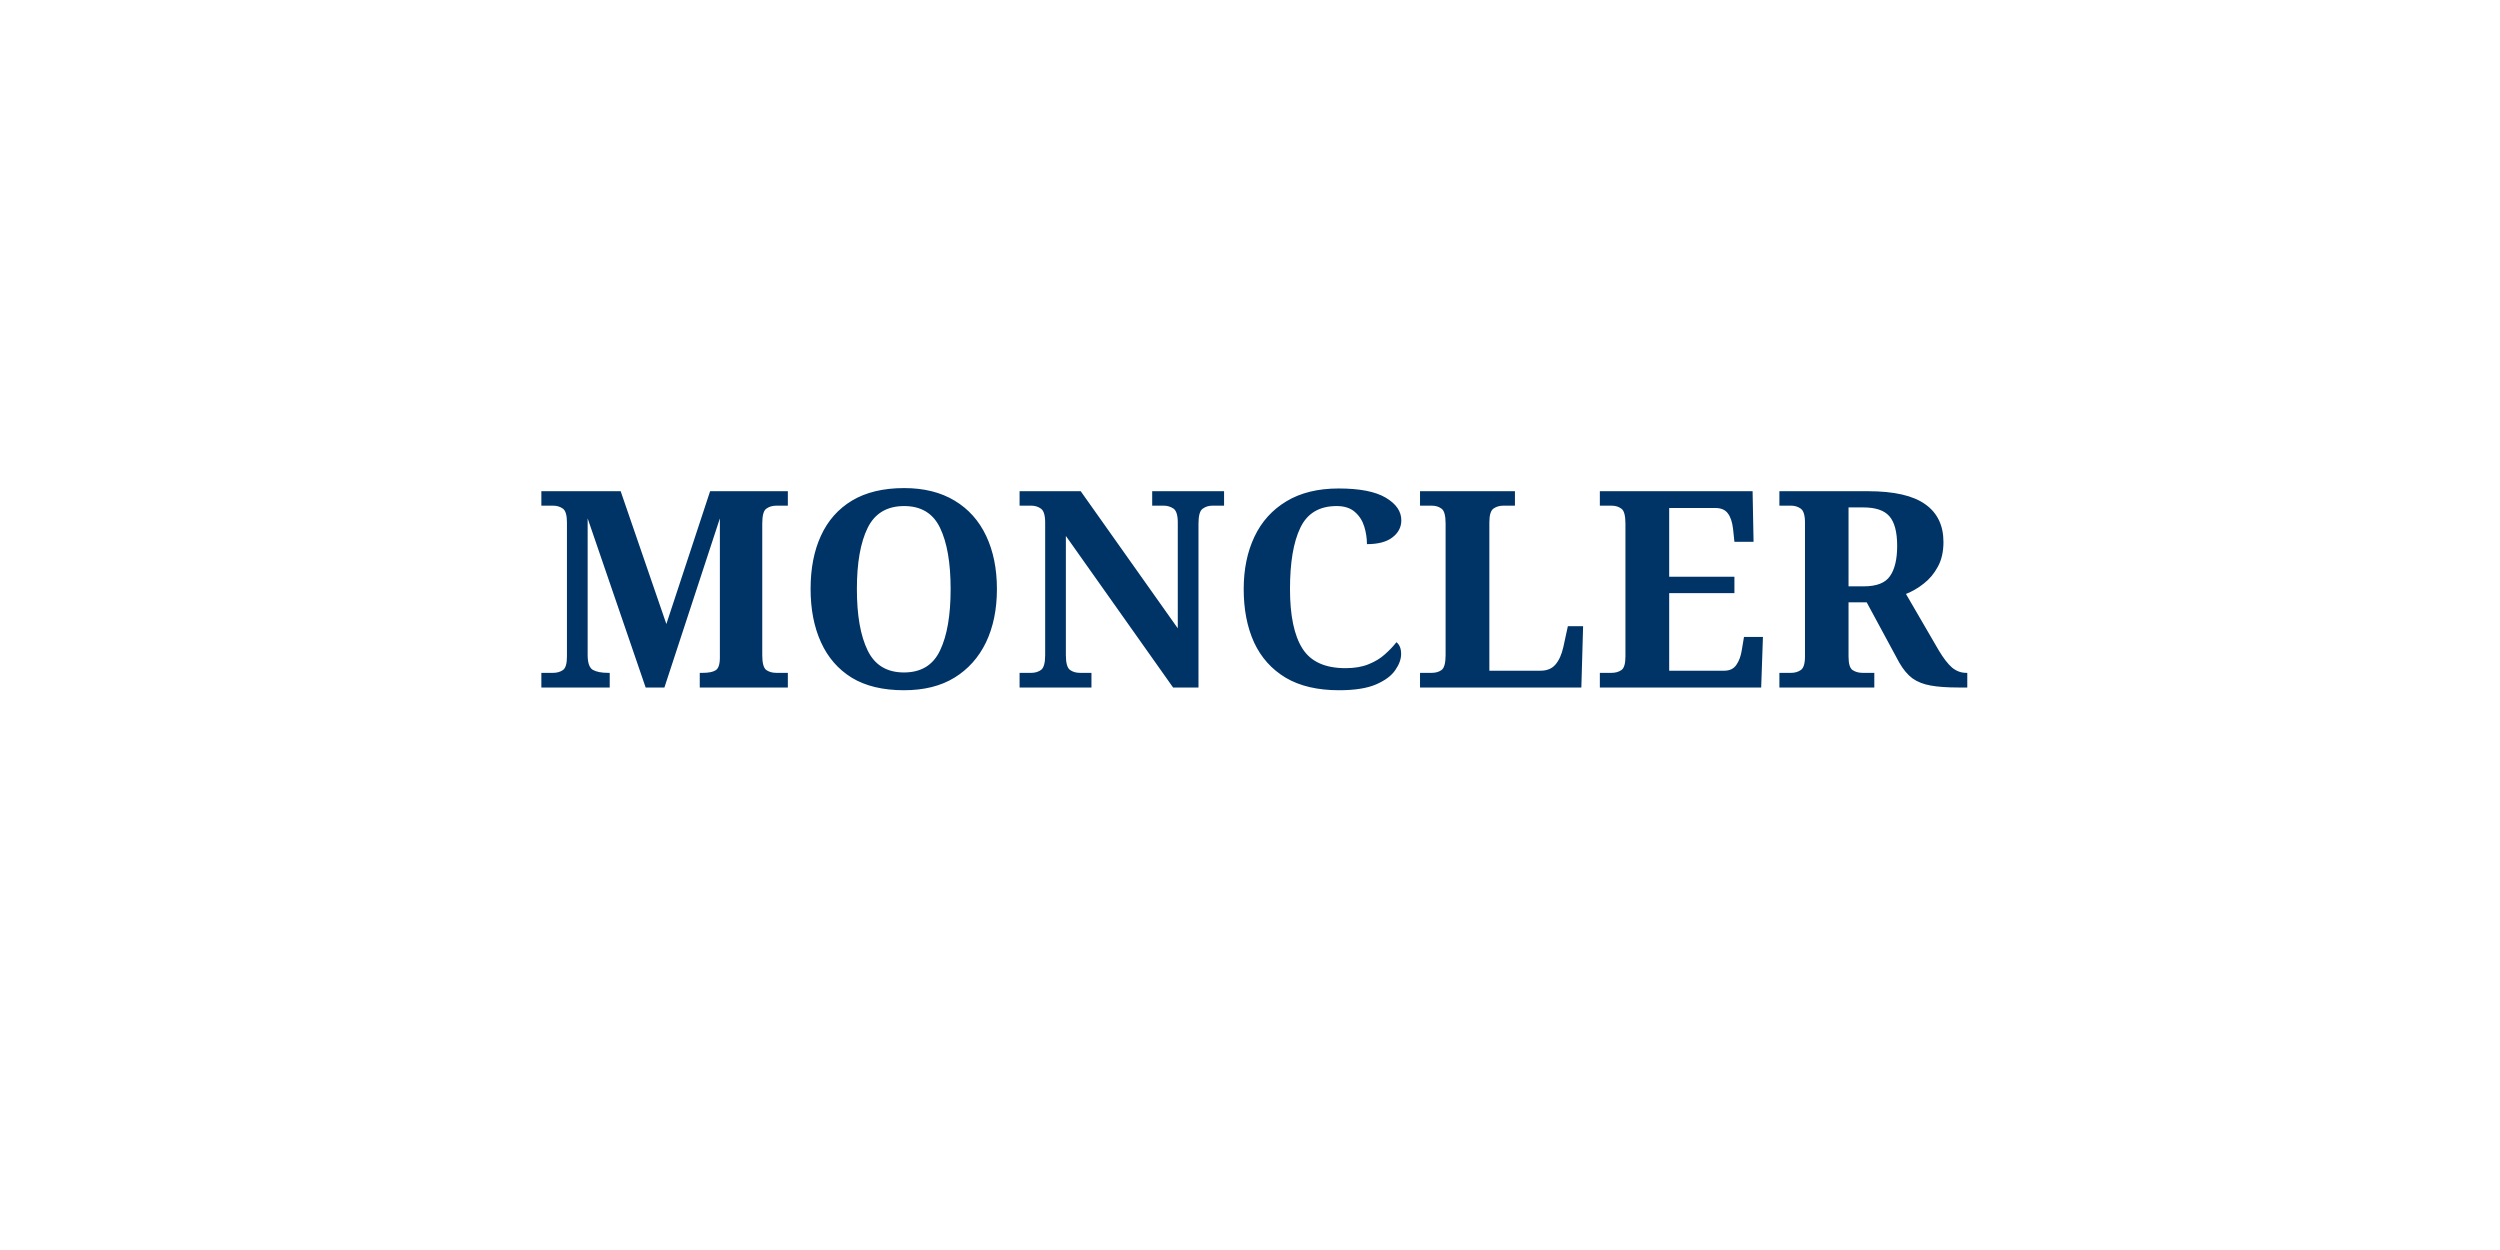
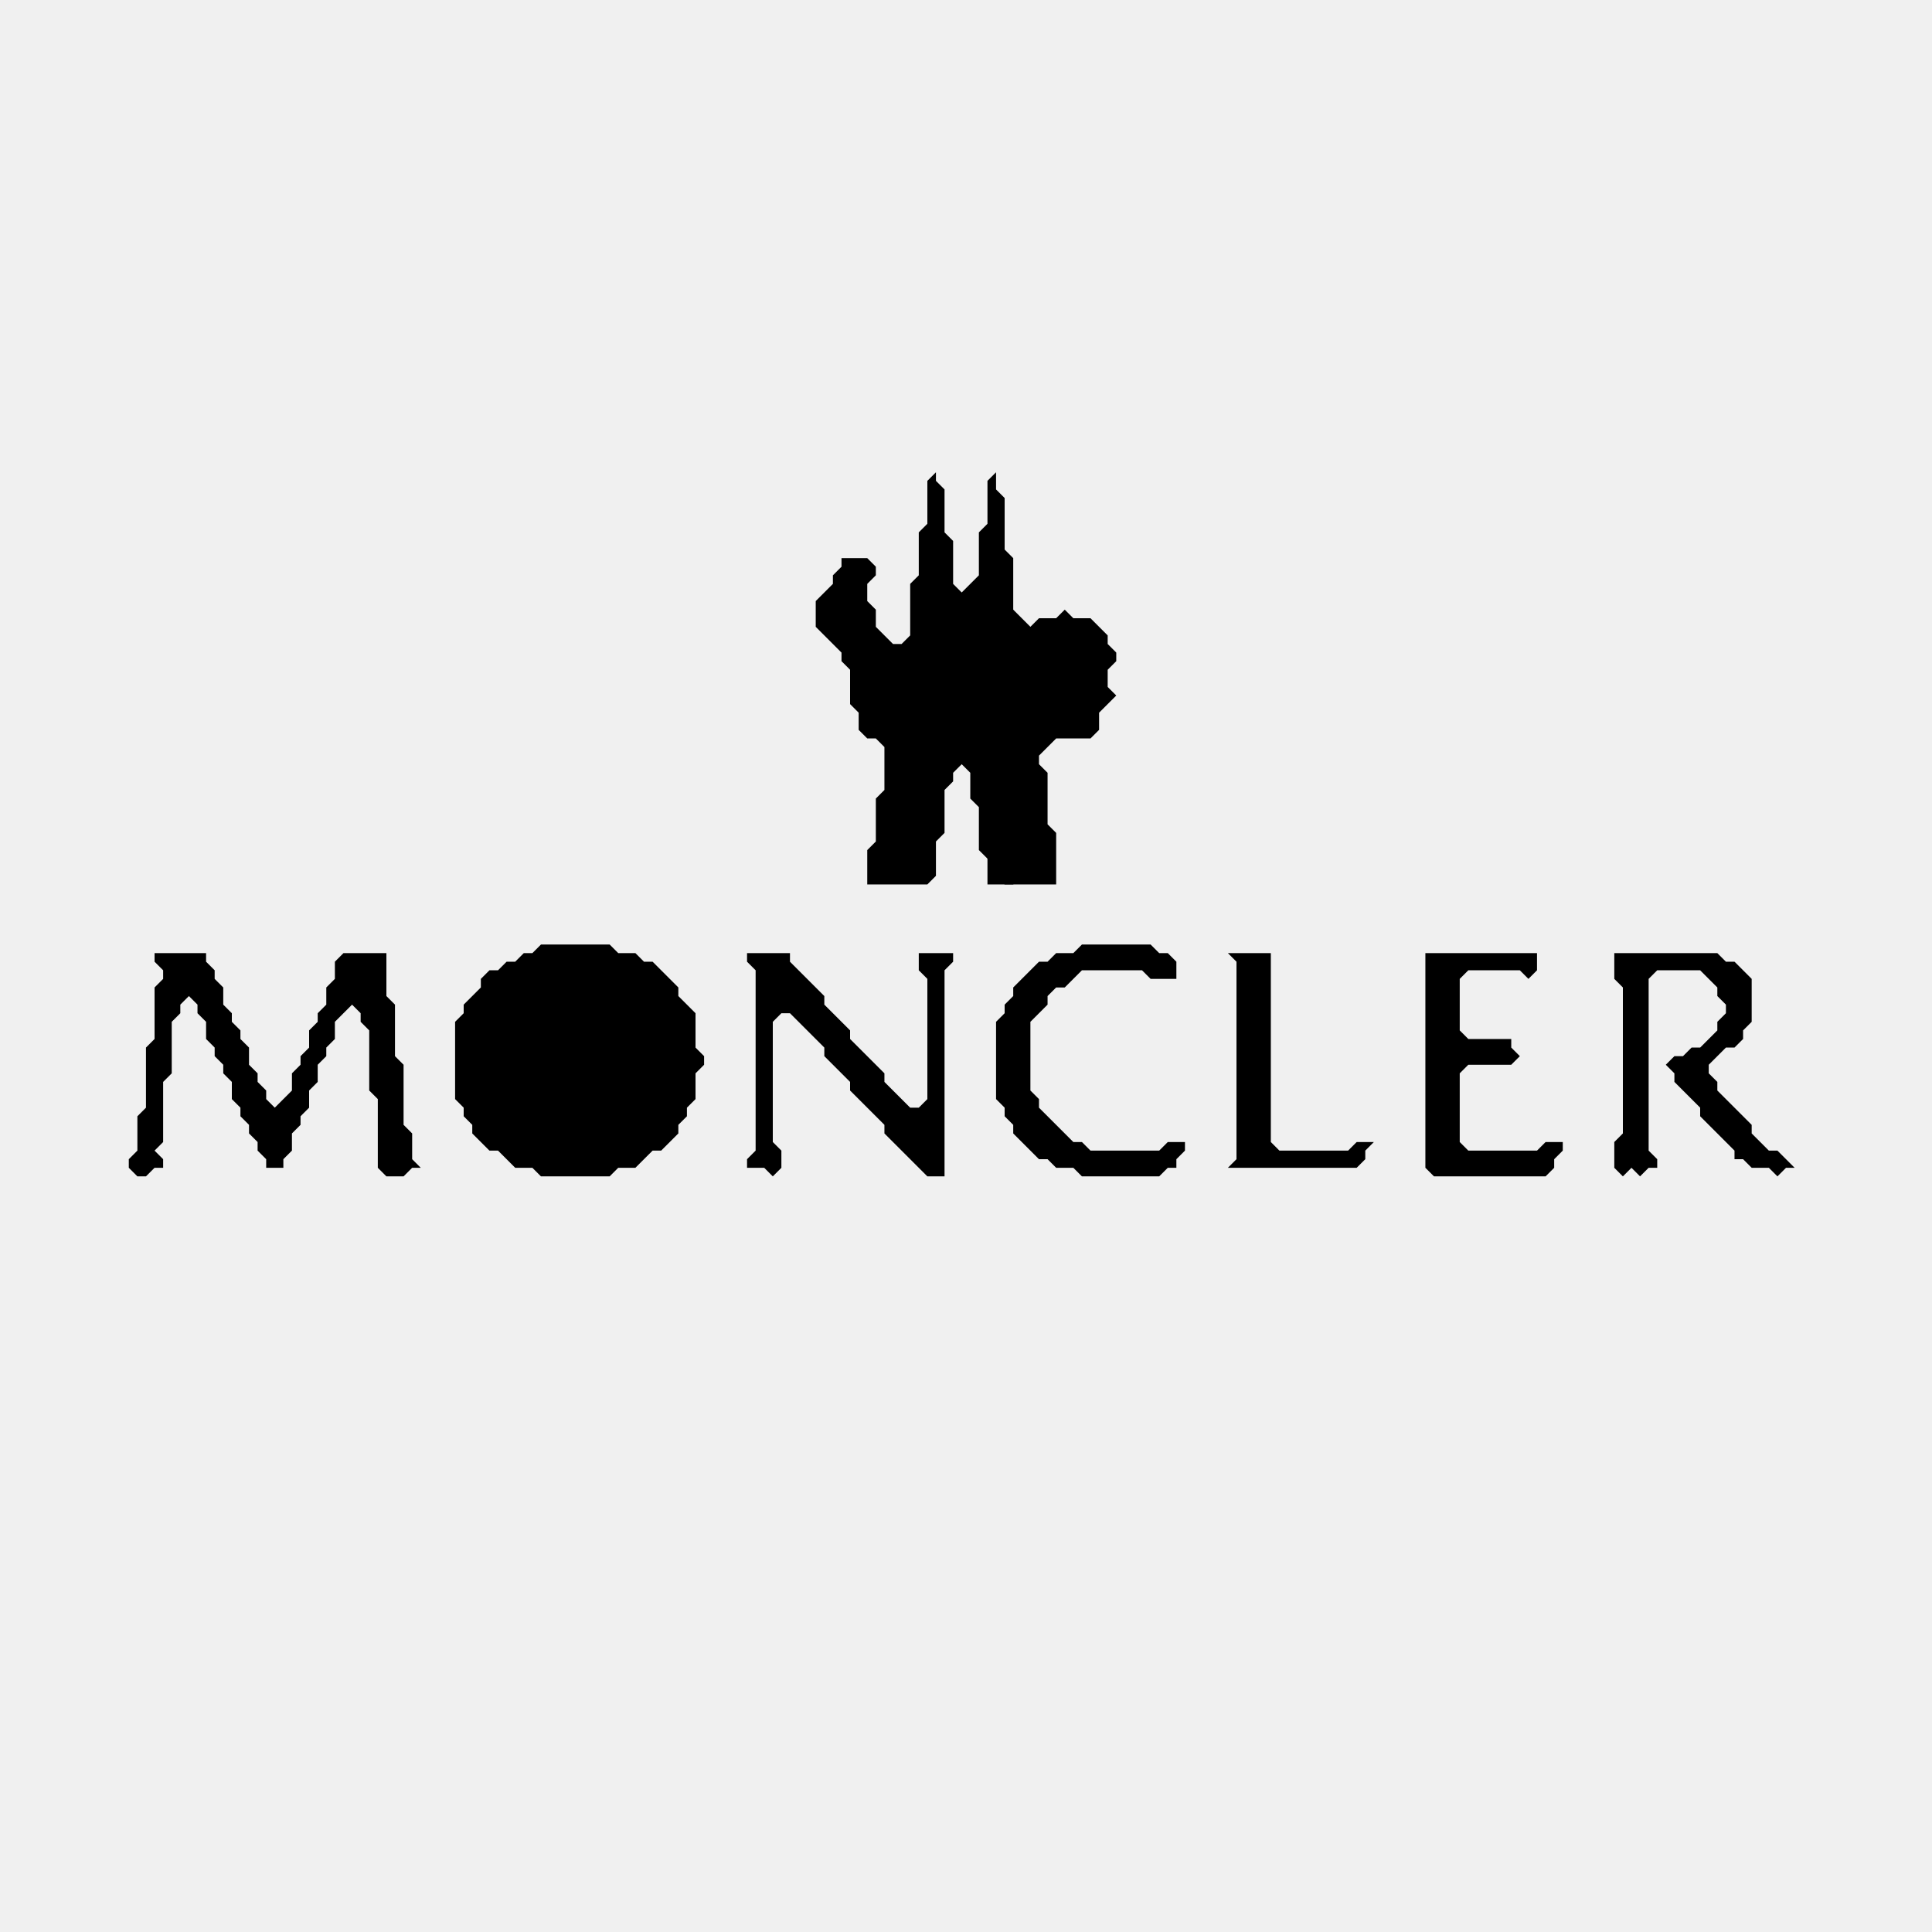
- <svg xmlns="http://www.w3.org/2000/svg" width="200" height="100" viewBox="0 0 200 100">
-   <rect width="200" height="100" fill="white" />
-   <text x="100" y="55" font-family="serif" font-size="22" font-weight="bold" text-anchor="middle" fill="#003366">MONCLER</text>
+ <svg xmlns="http://www.w3.org/2000/svg" version="1.1" width="225" height="225" viewBox="0 0 225 225">
+   <g fill="black" stroke="none" fill-rule="evenodd">
+     <path d="M 65,112 L 69,112 L 70,113 L 71,113 L 72,114 L 73,114 L 75,116 L 75,117 L 77,119 L 77,123 L 78,124 L 77,125 L 77,128 L 76,129 L 76,130 L 72,134 L 70,134 L 69,135 L 65,135 L 64,134 L 63,134 L 58,129 L 58,128 L 57,127 L 57,119 L 58,118 L 58,117 L 61,114 L 62,114 L 63,113 L 64,113 Z" />
+     <path d="M 188,111 L 188,114 L 189,115 L 189,132 L 188,133 L 188,136 L 189,137 L 190,136 L 191,137 L 192,136 L 193,136 L 193,135 L 192,134 L 192,114 L 193,113 L 198,113 L 200,115 L 200,116 L 201,117 L 201,118 L 200,119 L 200,120 L 198,122 L 197,122 L 196,123 L 195,123 L 194,124 L 195,125 L 195,126 L 198,129 L 198,130 L 202,134 L 202,135 L 203,135 L 204,136 L 206,136 L 207,137 L 208,136 L 209,136 L 207,134 L 206,134 L 204,132 L 204,131 L 200,127 L 200,126 L 199,125 L 199,124 L 201,122 L 202,122 L 203,121 L 203,120 L 204,119 L 204,114 L 202,112 L 201,112 L 200,111 Z" />
+     <path d="M 166,111 L 166,136 L 167,137 L 180,137 L 181,136 L 181,135 L 182,134 L 182,133 L 180,133 L 179,134 L 171,134 L 170,133 L 170,125 L 171,124 L 176,124 L 177,123 L 176,122 L 176,121 L 171,121 L 170,120 L 170,114 L 171,113 L 177,113 L 178,114 L 179,113 L 179,111 Z" />
+     <path d="M 143,111 L 144,112 L 144,135 L 143,136 L 158,136 L 159,135 L 159,134 L 160,133 L 158,133 L 157,134 L 149,134 L 148,133 L 148,111 Z" />
+     <path d="M 87,111 L 87,112 L 88,113 L 88,134 L 87,135 L 87,136 L 89,136 L 90,137 L 91,136 L 91,134 L 90,133 L 90,119 L 91,118 L 92,118 L 96,122 L 96,123 L 99,126 L 99,127 L 103,131 L 103,132 L 108,137 L 110,137 L 110,113 L 111,112 L 111,111 L 107,111 L 107,113 L 108,114 L 108,128 L 107,129 L 106,129 L 103,126 L 103,125 L 99,121 L 99,120 L 96,117 L 96,116 L 92,112 L 92,111 Z" />
+     <path d="M 18,111 L 18,112 L 19,113 L 19,114 L 18,115 L 18,121 L 17,122 L 17,129 L 16,130 L 16,134 L 15,135 L 15,136 L 16,137 L 17,137 L 18,136 L 19,136 L 19,135 L 18,134 L 19,133 L 19,126 L 20,125 L 20,119 L 21,118 L 21,117 L 22,116 L 23,117 L 23,118 L 24,119 L 24,121 L 25,122 L 25,123 L 26,124 L 26,125 L 27,126 L 27,128 L 28,129 L 28,130 L 29,131 L 29,132 L 30,133 L 30,134 L 31,135 L 31,136 L 33,136 L 33,135 L 34,134 L 34,132 L 35,131 L 35,130 L 36,129 L 36,127 L 37,126 L 37,124 L 38,123 L 38,122 L 39,121 L 39,119 L 41,117 L 42,118 L 42,119 L 43,120 L 43,127 L 44,128 L 44,136 L 45,137 L 47,137 L 48,136 L 49,136 L 48,135 L 48,132 L 47,131 L 47,124 L 46,123 L 46,117 L 45,116 L 45,111 L 40,111 L 39,112 L 39,114 L 38,115 L 38,117 L 37,118 L 37,119 L 36,120 L 36,122 L 35,123 L 35,124 L 34,125 L 34,127 L 32,129 L 31,128 L 31,127 L 30,126 L 30,125 L 29,124 L 29,122 L 28,121 L 28,120 L 27,119 L 27,118 L 26,117 L 26,115 L 25,114 L 25,113 L 24,112 L 24,111 Z" />
+     <path d="M 121,112 L 118,115 L 118,116 L 117,117 L 117,118 L 116,119 L 116,128 L 117,129 L 117,130 L 118,131 L 118,132 L 121,135 L 122,135 L 123,136 L 125,136 L 126,137 L 135,137 L 136,136 L 137,136 L 137,135 L 138,134 L 138,133 L 136,133 L 135,134 L 127,134 L 126,133 L 125,133 L 121,129 L 121,128 L 120,127 L 120,119 L 122,117 L 122,116 L 123,115 L 124,115 L 126,113 L 133,113 L 134,114 L 137,114 L 137,112 L 136,111 L 135,111 L 134,110 L 126,110 L 125,111 L 123,111 L 122,112 Z" />
+     <path d="M 57,113 L 56,114 L 56,115 L 54,117 L 54,118 L 53,119 L 53,128 L 54,129 L 54,130 L 55,131 L 55,132 L 57,134 L 58,134 L 60,136 L 62,136 L 63,137 L 71,137 L 72,136 L 74,136 L 76,134 L 77,134 L 79,132 L 79,131 L 80,130 L 80,129 L 81,128 L 81,125 L 82,124 L 82,123 L 81,122 L 81,118 L 79,116 L 79,115 L 76,112 L 75,112 L 74,111 L 72,111 L 71,110 L 63,110 L 62,111 L 61,111 L 60,112 L 59,112 L 58,113 Z" />
+     <path d="M 126,73 L 128,75 L 128,76 L 126,78 L 126,79 L 127,80 L 127,81 L 126,82 L 126,84 L 125,85 L 123,85 L 122,86 L 121,85 L 121,83 L 120,82 L 120,76 L 121,75 L 121,74 L 122,73 Z" />
+     <path d="M 99,68 L 100,69 L 100,71 L 101,72 L 101,74 L 105,78 L 105,80 L 104,81 L 104,84 L 103,85 L 102,85 L 101,84 L 101,83 L 100,82 L 100,78 L 99,77 L 99,75 L 97,73 L 97,72 L 96,71 Z" />
+     <path d="M 116,65 L 117,66 L 117,70 L 118,71 L 118,73 L 119,74 L 119,83 L 120,84 L 120,89 L 121,90 L 121,96 L 122,97 L 122,101 L 121,102 L 119,102 L 118,103 L 117,103 L 116,102 L 116,101 L 115,100 L 115,94 L 114,93 L 114,88 L 113,87 L 113,86 L 112,85 L 112,80 L 113,79 L 113,74 L 114,73 L 114,68 L 115,67 L 115,66 Z" />
+     <path d="M 109,65 L 110,66 L 110,69 L 111,70 L 111,72 L 112,73 L 112,79 L 111,80 L 111,85 L 110,86 L 110,91 L 109,92 L 109,97 L 108,98 L 108,101 L 107,102 L 103,102 L 102,101 L 102,99 L 103,98 L 103,93 L 104,92 L 104,87 L 105,86 L 105,81 L 106,80 L 106,75 L 107,74 L 107,69 L 108,68 L 108,66 Z" />
+     <path d="M 109,54 L 109,55 L 108,56 L 108,61 L 107,62 L 107,67 L 106,68 L 106,74 L 105,75 L 104,75 L 102,73 L 102,71 L 101,70 L 101,68 L 102,67 L 102,66 L 101,65 L 98,65 L 98,66 L 97,67 L 97,68 L 95,70 L 95,73 L 98,76 L 98,77 L 99,78 L 99,82 L 100,83 L 100,85 L 101,86 L 102,86 L 103,87 L 103,92 L 102,93 L 102,98 L 101,99 L 101,103 L 108,103 L 109,102 L 109,98 L 110,97 L 110,92 L 111,91 L 111,90 L 112,89 L 113,90 L 113,93 L 114,94 L 114,99 L 115,100 L 115,103 L 123,103 L 123,97 L 122,96 L 122,90 L 121,89 L 121,88 L 123,86 L 127,86 L 128,85 L 128,83 L 130,81 L 129,80 L 129,78 L 130,77 L 130,76 L 129,75 L 129,74 L 127,72 L 125,72 L 124,71 L 123,72 L 121,72 L 120,73 L 118,71 L 118,65 L 117,64 L 117,58 L 116,57 L 116,55 L 115,56 L 115,61 L 114,62 L 114,67 L 112,69 L 111,68 L 111,63 L 110,62 L 110,57 L 109,56 Z" />
+   </g>
</svg>
